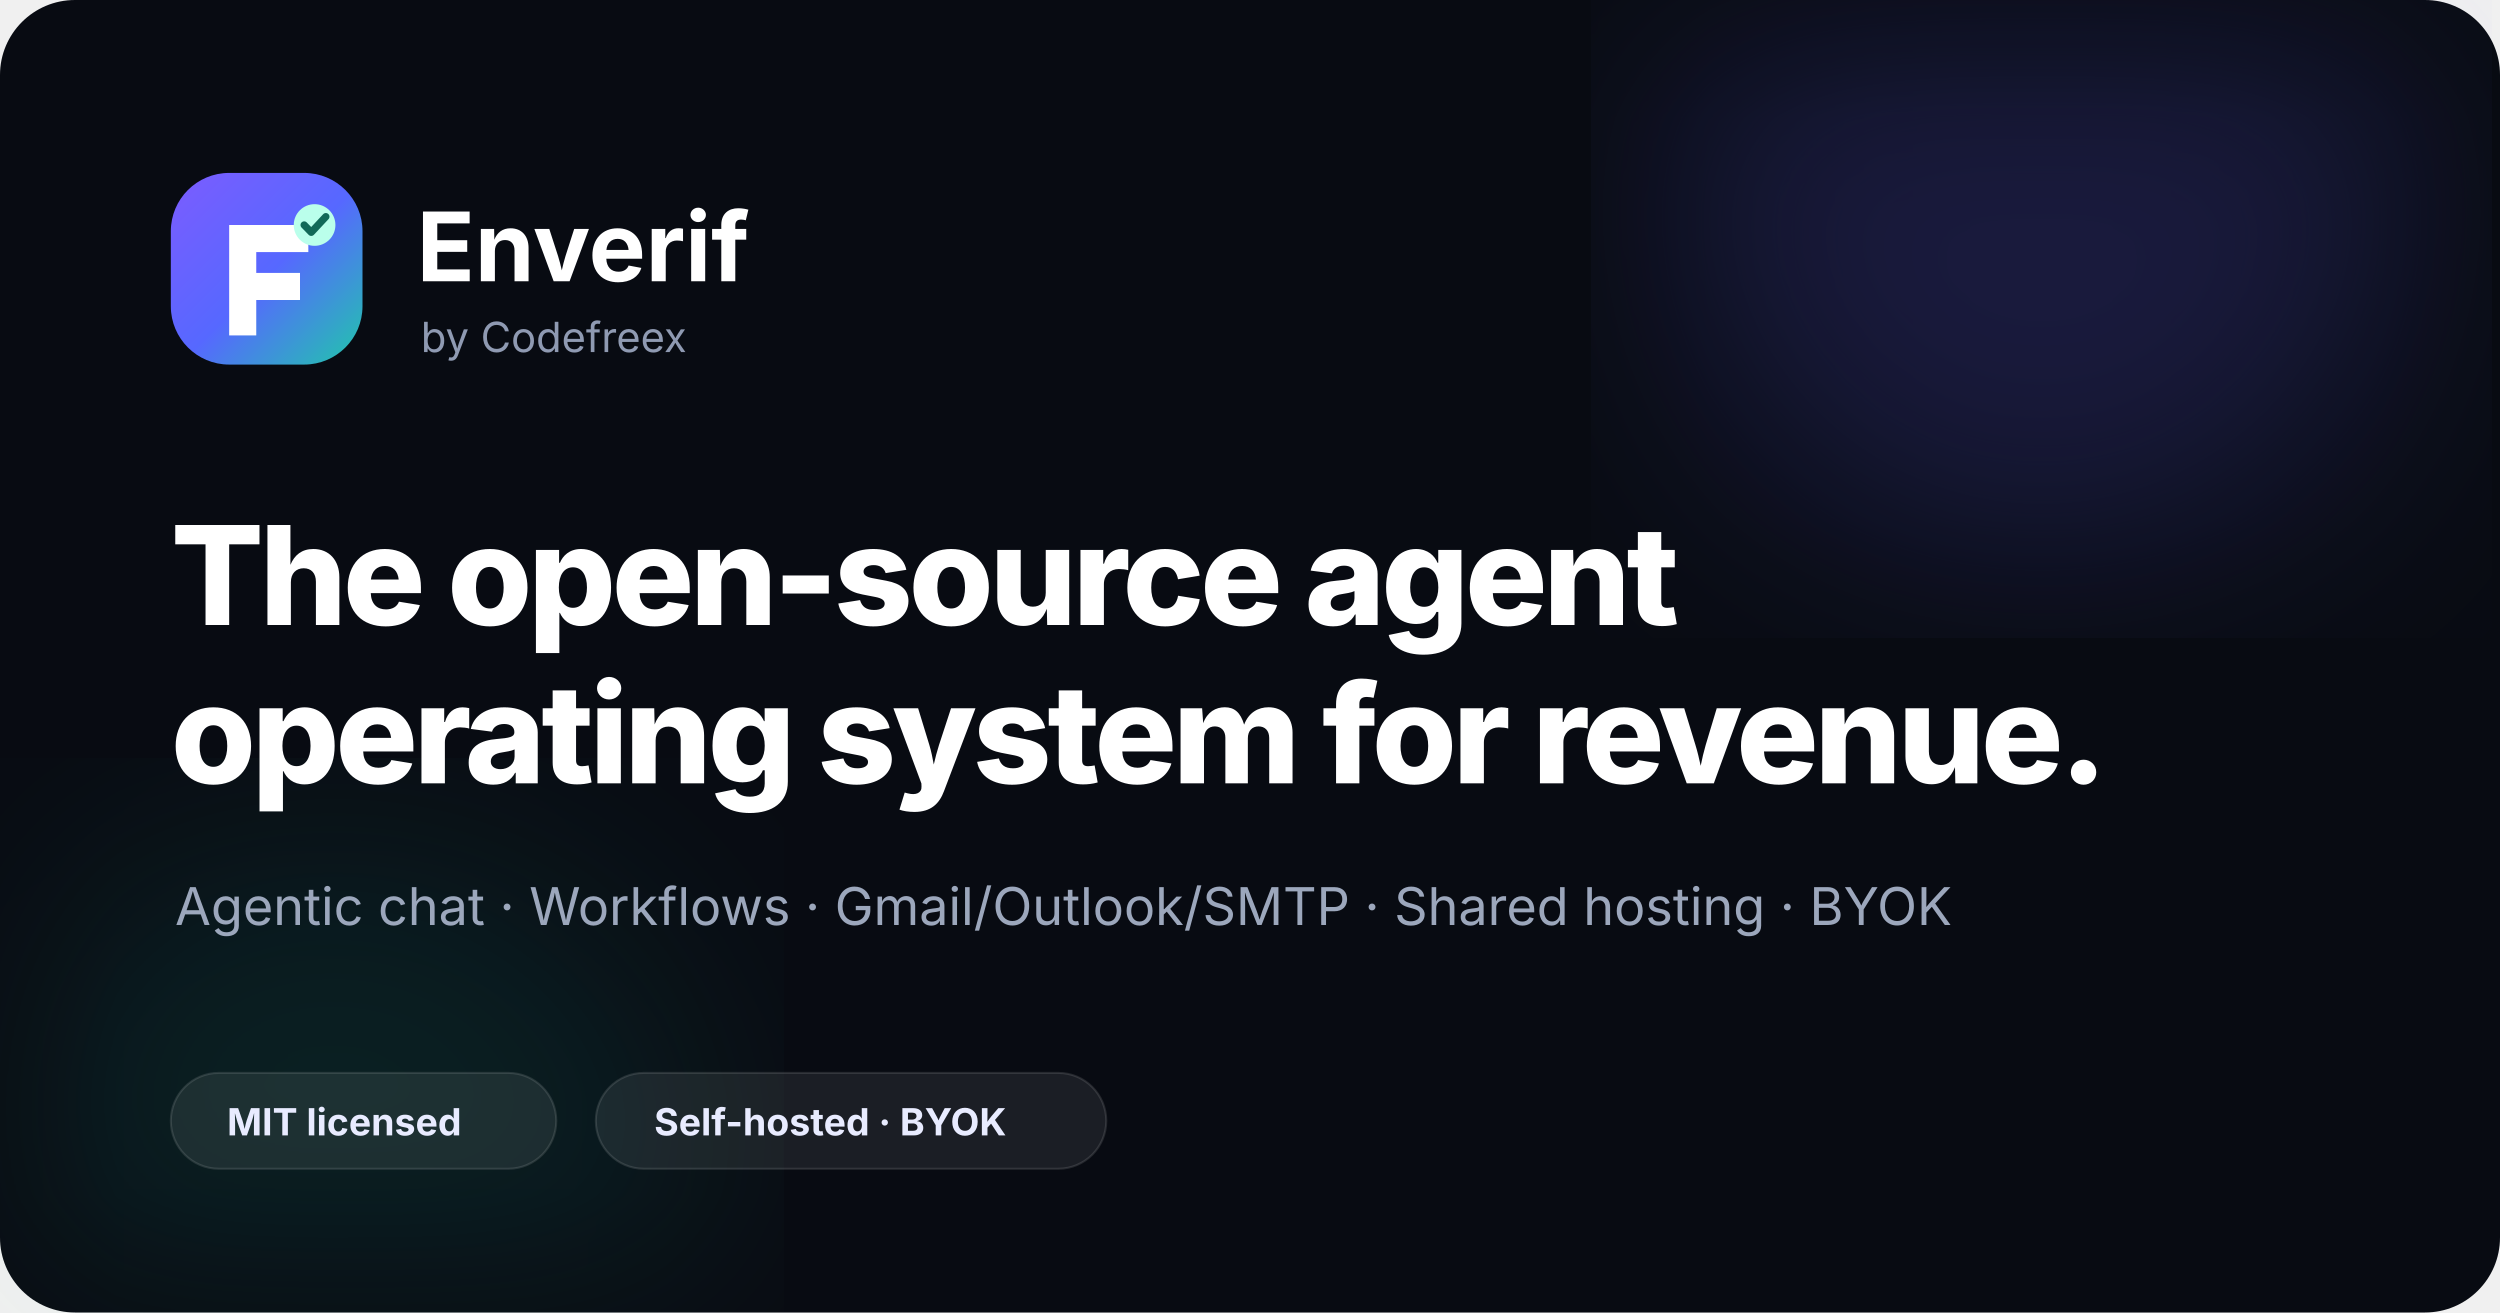
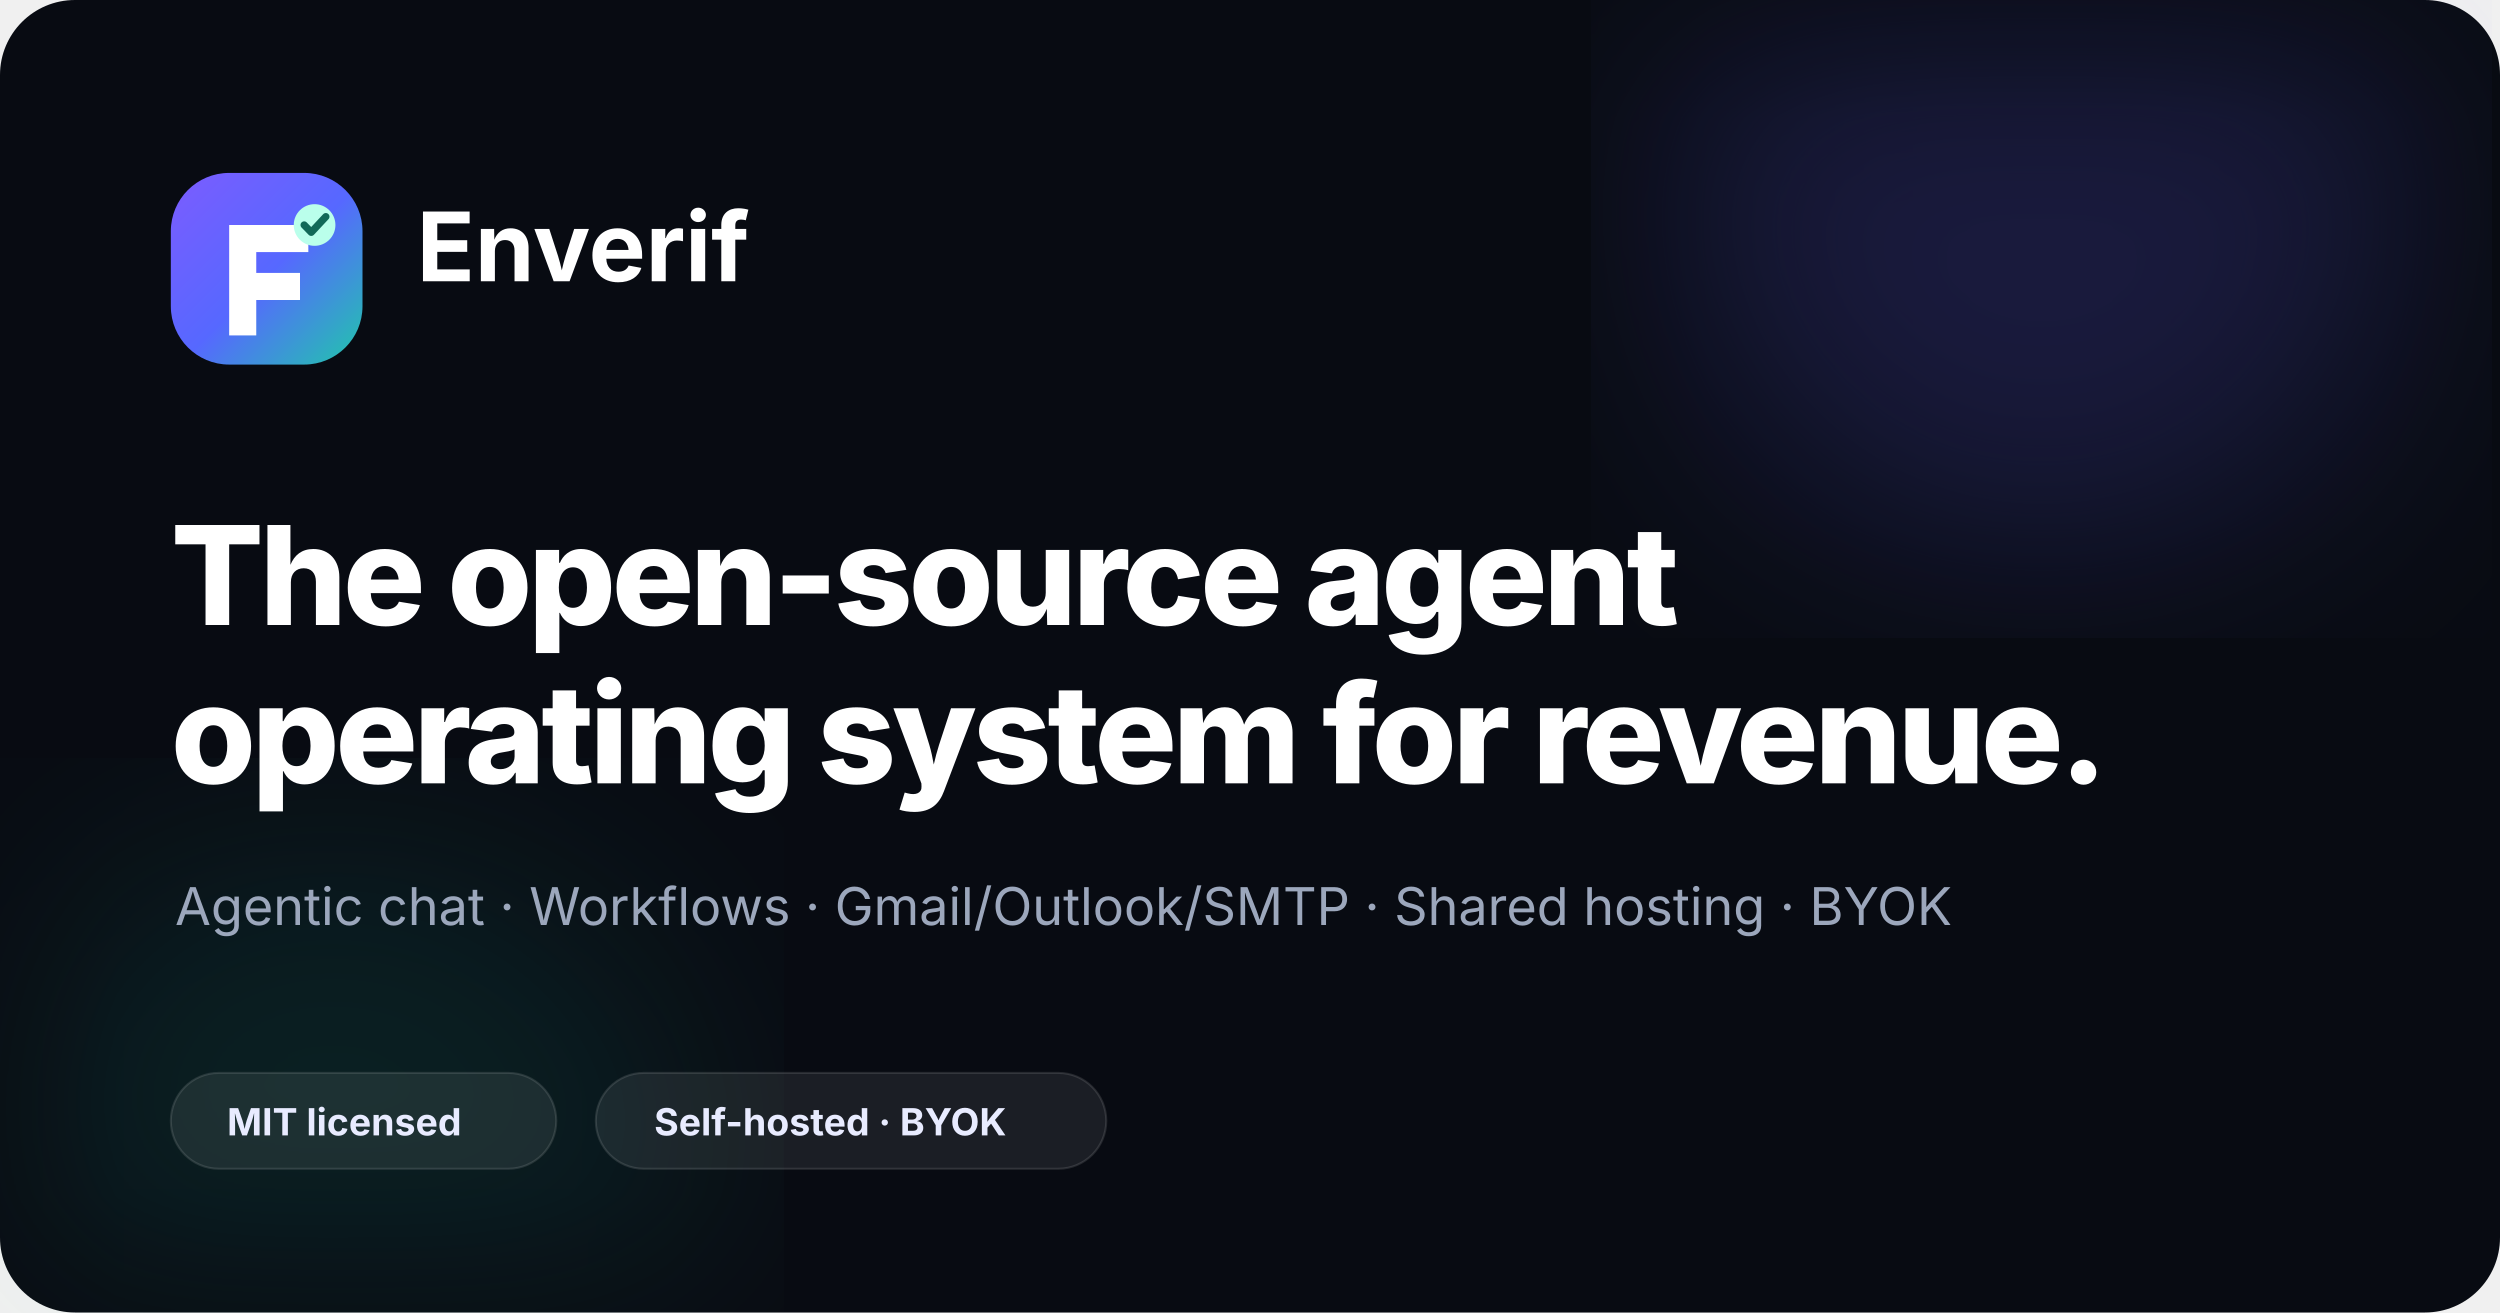
<svg xmlns="http://www.w3.org/2000/svg" width="1200" height="630" viewBox="0 0 1200 630">
  <defs>
    <linearGradient id="bg" x1="100" y1="0" x2="1100" y2="630">
      <stop stop-color="#080b12" />
      <stop offset="1" stop-color="#11162a" />
    </linearGradient>
    <linearGradient id="g" x1="0" y1="0" x2="1" y2="1">
      <stop stop-color="#7c5cff" />
      <stop offset=".52" stop-color="#5668ff" />
      <stop offset="1" stop-color="#20c7aa" />
    </linearGradient>
    <filter id="blur">
      <feGaussianBlur stdDeviation="60" />
    </filter>
  </defs>
  <rect width="1200" height="630" rx="36" fill="url(#bg)" />
  <circle cx="980" cy="90" r="180" fill="#655fff" opacity=".18" filter="url(#blur)" />
  <circle cx="160" cy="580" r="180" fill="#1fc7aa" opacity=".11" filter="url(#blur)" />
  <g transform="translate(82 83)">
    <rect width="92" height="92" rx="28" fill="url(#g)" />
    <path d="M28 25h38v13H41v10h21v13H41v17H28V25Z" fill="white" />
    <circle cx="69" cy="25" r="10" fill="#baffeb" />
    <path d="m64 25 3.4 3.5 7-7.5" fill="none" stroke="#116958" stroke-width="3.5" stroke-linecap="round" stroke-linejoin="round" />
  </g>
  <text x="200" y="135" fill="white" font-family="Inter,Arial,sans-serif" font-size="46" font-weight="750">Enverif</text>
-   <text x="202" y="169" fill="#8f9ab2" font-family="Inter,Arial,sans-serif" font-size="20">by Codefreex</text>
  <text x="82" y="300" fill="white" font-family="Inter,Arial,sans-serif" font-size="66" font-weight="760" letter-spacing="-2">The open-source agent</text>
  <text x="82" y="376" fill="white" font-family="Inter,Arial,sans-serif" font-size="66" font-weight="760" letter-spacing="-2">operating system for revenue.</text>
  <text x="84" y="444" fill="#9ca7bc" font-family="Inter,Arial,sans-serif" font-size="25">Agentic chat · Workflows · Gmail/Outlook/SMTP · Shared hosting · BYOK</text>
  <g transform="translate(82 515)" font-family="Inter,Arial,sans-serif" font-size="18" font-weight="650">
    <rect width="185" height="46" rx="23" fill="#fff" fill-opacity=".08" stroke="#fff" stroke-opacity=".12" />
    <text x="27" y="30" fill="#e8ebff">MIT licensed</text>
    <rect x="204" width="245" height="46" rx="23" fill="#fff" fill-opacity=".08" stroke="#fff" stroke-opacity=".12" />
    <text x="232" y="30" fill="#e8ebff">Self-hosted · BYOK</text>
  </g>
</svg>
